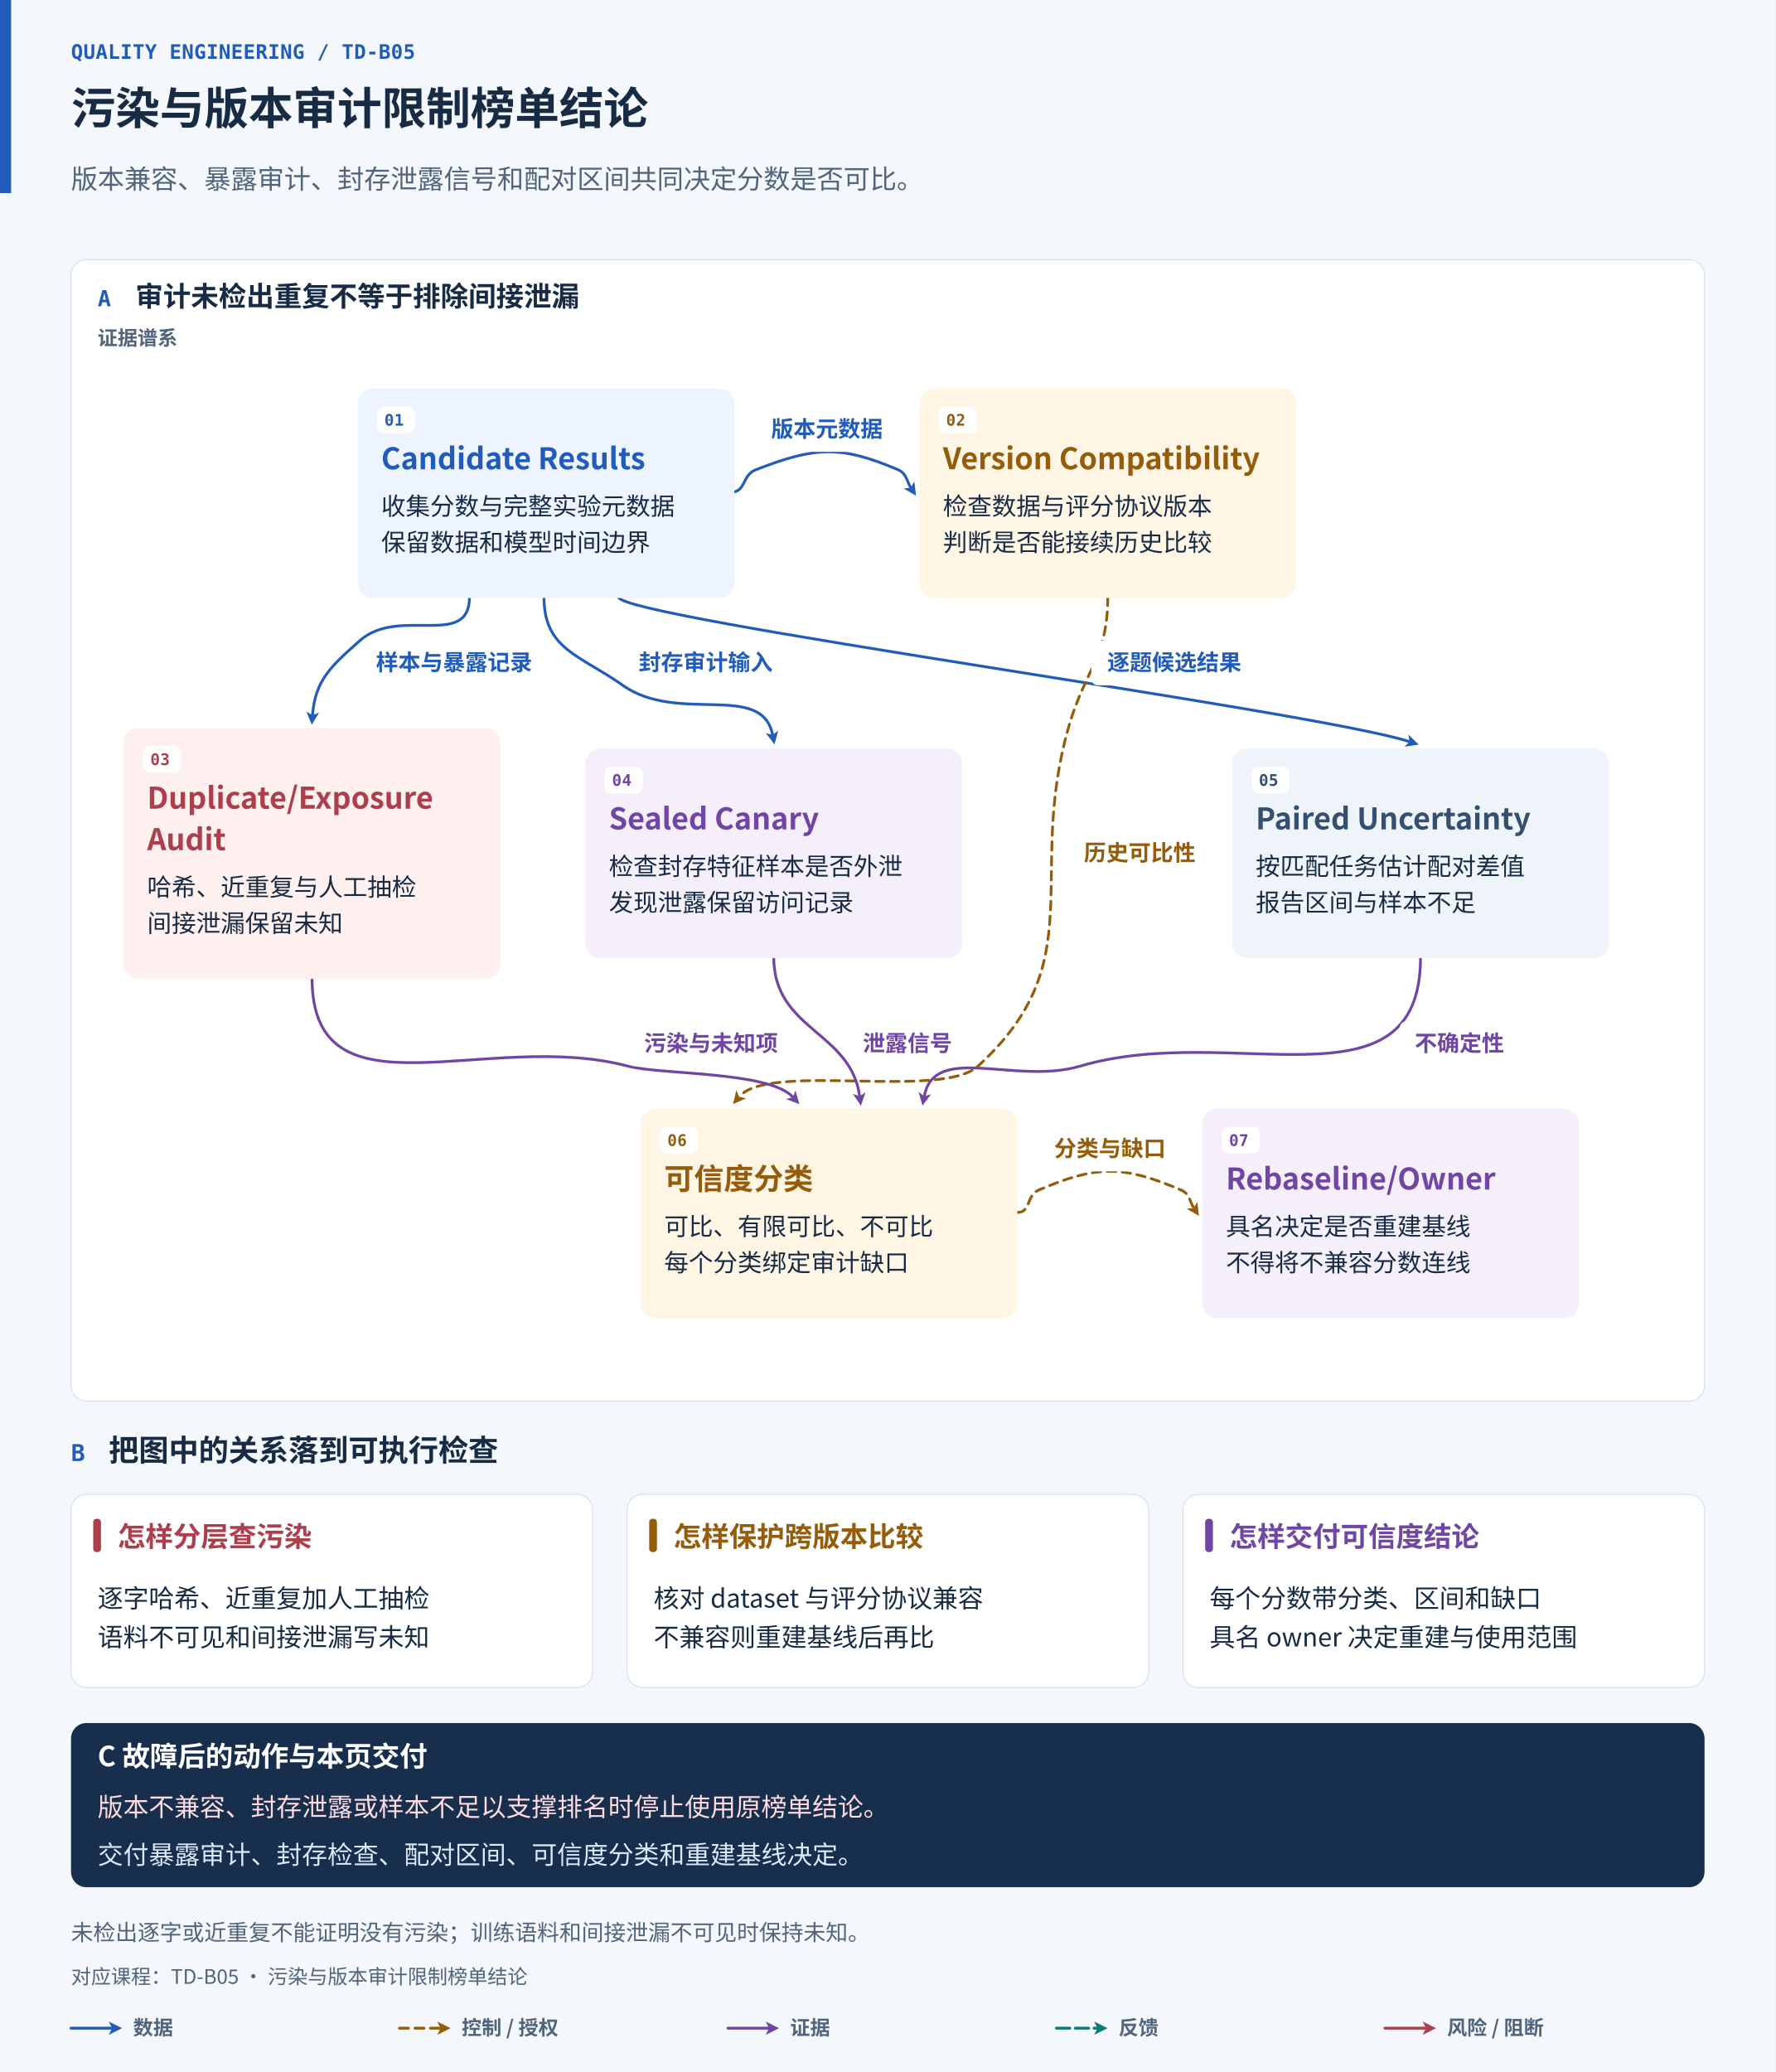
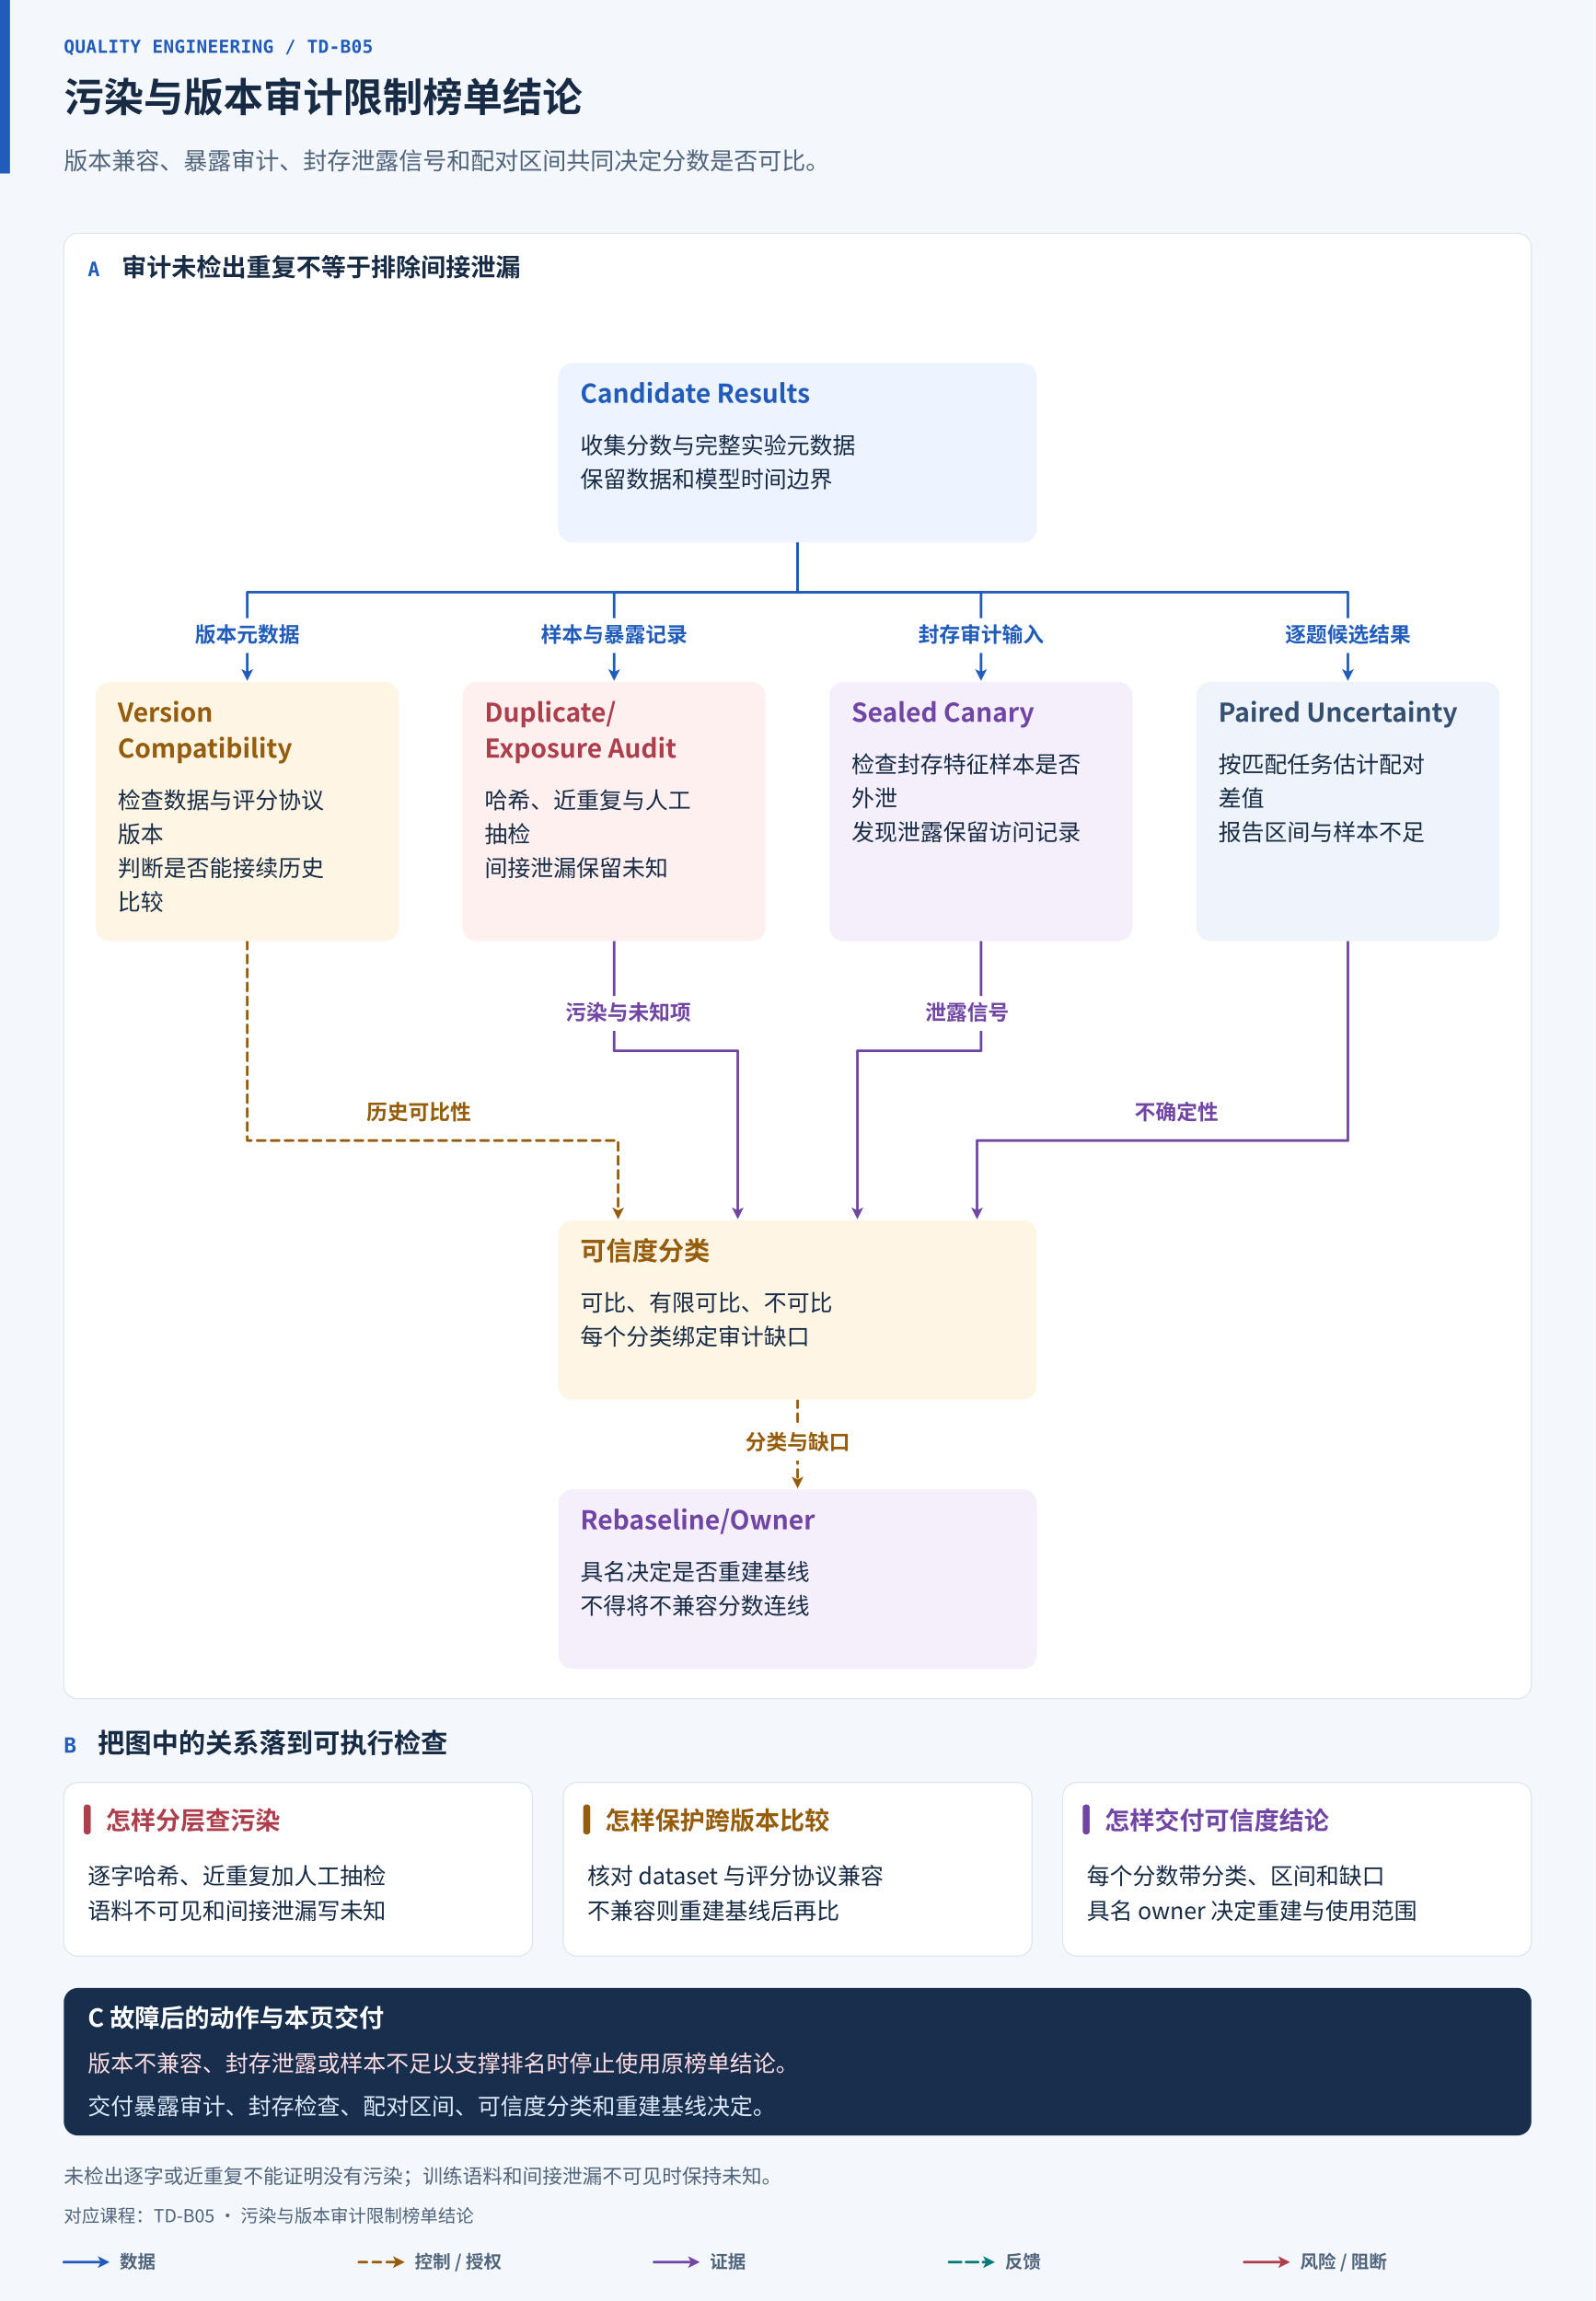
- <svg xmlns="http://www.w3.org/2000/svg" width="1600" height="1867" viewBox="0 0 1600 1867" role="img" aria-labelledby="title desc" data-redraw-version="2">
+ <svg xmlns="http://www.w3.org/2000/svg" width="1600" height="2308" viewBox="0 0 1600 2308" role="img" aria-labelledby="title desc" data-redraw-version="2">
  <style>text{font-family:'PingFang SC','Microsoft YaHei','Noto Sans CJK SC',system-ui,sans-serif}.mono{font-family:'SFMono-Regular',Consolas,monospace;letter-spacing:.25px}</style>
  <defs>
    <marker id="arr-data" markerUnits="userSpaceOnUse" markerWidth="12" markerHeight="12" refX="3" refY="6" orient="auto">
      <path d="M0 0L12 6L0 12L3 6Z" fill="#215cbb" />
    </marker>
    <marker id="arr-control" markerUnits="userSpaceOnUse" markerWidth="12" markerHeight="12" refX="3" refY="6" orient="auto">
      <path d="M0 0L12 6L0 12L3 6Z" fill="#945c0b" />
    </marker>
    <marker id="arr-evidence" markerUnits="userSpaceOnUse" markerWidth="12" markerHeight="12" refX="3" refY="6" orient="auto">
      <path d="M0 0L12 6L0 12L3 6Z" fill="#7045a4" />
    </marker>
    <marker id="arr-feedback" markerUnits="userSpaceOnUse" markerWidth="12" markerHeight="12" refX="3" refY="6" orient="auto">
      <path d="M0 0L12 6L0 12L3 6Z" fill="#087b76" />
    </marker>
    <marker id="arr-risk" markerUnits="userSpaceOnUse" markerWidth="12" markerHeight="12" refX="3" refY="6" orient="auto">
      <path d="M0 0L12 6L0 12L3 6Z" fill="#ad3e4c" />
    </marker>
  </defs>
-   <rect width="1600" height="1867" fill="#f4f7fb" />
+   <rect width="1600" height="2308" fill="#f4f7fb" />
  <rect width="10" height="174" fill="#215cbb" />
  <text x="64" y="53" font-size="18" fill="#215cbb" font-weight="750" class="mono">QUALITY ENGINEERING  /  TD-B05</text>
  <text x="64" y="112" font-size="40" fill="#172b45" font-weight="750">污染与版本审计限制榜单结论</text>
  <text x="64" y="170" font-size="24" fill="#50647c" font-weight="450">版本兼容、暴露审计、封存泄露信号和配对区间共同决定分数是否可比。</text>
-   <g id="system-graph" data-region="64,234,1472,1028.5291700903863">
-     <rect x="64" y="234" width="1472" height="1028.529" rx="14" fill="#fff" stroke="#d9e2ed" />
-     <text x="88" y="276" font-size="20" fill="#215cbb" font-weight="800" class="mono">A</text>
-     <text x="122" y="276" font-size="25" fill="#172b45" font-weight="700">审计未检出重复不等于排除间接泄漏</text>
-     <text x="88" y="311" font-size="18" fill="#50647c" font-weight="550">证据谱系</text>
-     <g transform="translate(111.5037 350) scale(0.9586415)" data-graph-scale="0.958641468090934" data-routing="dot">
-       <path class="edge edge-data" d="M571 97.5 C584.84 97.5 581.09 81.51 594 76.5 C649.53 54.96 673.26 53.04 728 76.5 C735.96 79.91 736.43 88.22 739.8 93.3" fill="none" stroke="#215cbb" stroke-width="2.6" stroke-linecap="round" stroke-linejoin="round" marker-end="url(#arr-data)" data-edge-id="e0" data-from="candidate" data-to="compatibility" />
-       <path class="edge edge-data" d="M325 196 C325 245.27 258.92 204.37 222 237 C194.02 261.74 179.99 274.66 177.43 307.18" fill="none" stroke="#215cbb" stroke-width="2.6" stroke-linecap="round" stroke-linejoin="round" marker-end="url(#arr-data)" data-edge-id="e1" data-from="candidate" data-to="exposure" />
-       <path class="edge edge-data" d="M395 196 C395 245.42 428.68 250.42 469 279 C521.09 315.93 600 275.22 609.96 325.71" fill="none" stroke="#215cbb" stroke-width="2.6" stroke-linecap="round" stroke-linejoin="round" marker-end="url(#arr-data)" data-edge-id="e2" data-from="candidate" data-to="canary" />
-       <path class="edge edge-data" d="M465 196 C465 215.83 1118.07 302.85 1208.63 332" fill="none" stroke="#215cbb" stroke-width="2.6" stroke-linecap="round" stroke-linejoin="round" marker-end="url(#arr-data)" data-edge-id="e3" data-from="candidate" data-to="uncertainty" />
-       <path class="edge edge-control" d="M925 196 C925 253.09 903.59 264.08 888 319 C848.04 459.73 910.89 538.2 803 637 C768.25 668.82 606.11 632.82 578.5 665.77" fill="none" stroke="#945c0b" stroke-width="2.6" stroke-linecap="round" stroke-linejoin="round" stroke-dasharray="8 6" marker-end="url(#arr-control)" data-edge-id="e4" data-from="compatibility" data-to="classify" />
-       <path class="edge edge-evidence" d="M177 554 C177 691.06 341.52 601.88 474 637 C505.32 645.3 606.51 641.6 629.03 666.13" fill="none" stroke="#7045a4" stroke-width="2.6" stroke-linecap="round" stroke-linejoin="round" marker-end="url(#arr-evidence)" data-edge-id="e5" data-from="exposure" data-to="classify" />
-       <path class="edge edge-evidence" d="M611 534.5 C611 603.33 683.53 604.18 691.75 665.31" fill="none" stroke="#7045a4" stroke-width="2.6" stroke-linecap="round" stroke-linejoin="round" marker-end="url(#arr-evidence)" data-edge-id="e6" data-from="canary" data-to="classify" />
-       <path class="edge edge-evidence" d="M1219 534.5 C1219 683.84 1042.21 594.67 899 637 C838.06 655.01 762.05 614.88 752.5 665.25" fill="none" stroke="#7045a4" stroke-width="2.6" stroke-linecap="round" stroke-linejoin="round" marker-end="url(#arr-evidence)" data-edge-id="e7" data-from="uncertainty" data-to="classify" />
-       <path class="edge edge-control" d="M840 774.5 C852.89 774.5 848.15 758.58 860 753.5 C914.74 730.04 939.26 730.04 994 753.5 C1001.96 756.91 1002.43 765.22 1005.8 770.3" fill="none" stroke="#945c0b" stroke-width="2.6" stroke-linecap="round" stroke-linejoin="round" stroke-dasharray="8 6" marker-end="url(#arr-control)" data-edge-id="e8" data-from="classify" data-to="owner" />
-       <g id="node-candidate" class="node node-input" data-region="220,0,354,197">
-         <rect x="220" y="0" width="354" height="197" rx="14" fill="#edf3ff" stroke="none" />
-         <rect x="238" y="17" width="36" height="25" rx="7" fill="#fff" stroke="none" />
-         <text x="245" y="35" font-size="15" fill="#215cbb" font-weight="750" class="mono">01</text>
-         <text x="242" y="76" font-size="28" fill="#215cbb" font-weight="700">Candidate Results</text>
-         <text x="242" y="119" font-size="23" fill="#172b45" font-weight="450">收集分数与完整实验元数据</text>
-         <text x="242" y="153" font-size="23" fill="#172b45" font-weight="450">保留数据和模型时间边界</text>
+   <g id="system-graph-TD-B05" data-region="64,234,1472,1470">
+     <rect x="64" y="234" width="1472" height="1470" rx="14" fill="#fff" stroke="#d9e2ed" />
+     <g transform="translate(0 234)" data-graph-scale="1">
+       <text x="88" y="43" font-size="20" fill="#215cbb" font-weight="800" class="mono">A</text>
+       <text x="122" y="43" font-size="25" fill="#172b45" font-weight="700">审计未检出重复不等于排除间接泄漏</text>
+       <path class="edge edge-data" d="M800 310 L800 360 L248 360 L248 440" fill="none" stroke="#215cbb" stroke-width="2.6" stroke-linecap="round" stroke-linejoin="round" marker-end="url(#arr-data)" data-from="candidate" data-to="compatibility" data-edge-id="TD-B05-e0" />
+       <path class="edge edge-data" d="M800 310 L800 360 L616 360 L616 440" fill="none" stroke="#215cbb" stroke-width="2.6" stroke-linecap="round" stroke-linejoin="round" marker-end="url(#arr-data)" data-from="candidate" data-to="exposure" data-edge-id="TD-B05-e1" />
+       <path class="edge edge-data" d="M800 310 L800 360 L984 360 L984 440" fill="none" stroke="#215cbb" stroke-width="2.6" stroke-linecap="round" stroke-linejoin="round" marker-end="url(#arr-data)" data-from="candidate" data-to="canary" data-edge-id="TD-B05-e2" />
+       <path class="edge edge-data" d="M800 310 L800 360 L1352 360 L1352 440" fill="none" stroke="#215cbb" stroke-width="2.6" stroke-linecap="round" stroke-linejoin="round" marker-end="url(#arr-data)" data-from="candidate" data-to="uncertainty" data-edge-id="TD-B05-e3" />
+       <path class="edge edge-control" d="M248 710 L248 910 L620 910 L620 980" fill="none" stroke="#945c0b" stroke-width="2.6" stroke-linecap="round" stroke-linejoin="round" stroke-dasharray="8 6" marker-end="url(#arr-control)" data-from="compatibility" data-to="classify" data-edge-id="TD-B05-e4" />
+       <path class="edge edge-evidence" d="M616 710 L616 820 L740 820 L740 980" fill="none" stroke="#7045a4" stroke-width="2.6" stroke-linecap="round" stroke-linejoin="round" marker-end="url(#arr-evidence)" data-from="exposure" data-to="classify" data-edge-id="TD-B05-e5" />
+       <path class="edge edge-evidence" d="M984 710 L984 820 L860 820 L860 980" fill="none" stroke="#7045a4" stroke-width="2.6" stroke-linecap="round" stroke-linejoin="round" marker-end="url(#arr-evidence)" data-from="canary" data-to="classify" data-edge-id="TD-B05-e6" />
+       <path class="edge edge-evidence" d="M1352 710 L1352 910 L980 910 L980 980" fill="none" stroke="#7045a4" stroke-width="2.6" stroke-linecap="round" stroke-linejoin="round" marker-end="url(#arr-evidence)" data-from="uncertainty" data-to="classify" data-edge-id="TD-B05-e7" />
+       <path class="edge edge-control" d="M800 1170 L800 1250" fill="none" stroke="#945c0b" stroke-width="2.6" stroke-linecap="round" stroke-linejoin="round" stroke-dasharray="8 6" marker-end="url(#arr-control)" data-from="classify" data-to="owner" data-edge-id="TD-B05-e8" />
+       <g id="node-TD-B05-candidate" class="node node-input" data-region="560,130,480,180">
+         <rect x="560" y="130" width="480" height="180" rx="14" fill="#edf3ff" stroke="none" />
+         <text x="582" y="170" font-size="26" fill="#215cbb" font-weight="700">Candidate Results</text>
+         <text x="582" y="221" font-size="23" fill="#172b45" font-weight="450">收集分数与完整实验元数据</text>
+         <text x="582" y="255" font-size="23" fill="#172b45" font-weight="450">保留数据和模型时间边界</text>
      </g>
-       <g id="node-compatibility" class="node node-control" data-region="748,0,354,197">
-         <rect x="748" y="0" width="354" height="197" rx="14" fill="#fff5e5" stroke="none" />
-         <rect x="766" y="17" width="36" height="25" rx="7" fill="#fff" stroke="none" />
-         <text x="773" y="35" font-size="15" fill="#945c0b" font-weight="750" class="mono">02</text>
-         <text x="770" y="76" font-size="28" fill="#945c0b" font-weight="700">Version Compatibility</text>
-         <text x="770" y="119" font-size="23" fill="#172b45" font-weight="450">检查数据与评分协议版本</text>
-         <text x="770" y="153" font-size="23" fill="#172b45" font-weight="450">判断是否能接续历史比较</text>
+       <g id="node-TD-B05-compatibility" class="node node-control" data-region="96,450,304,260">
+         <rect x="96" y="450" width="304" height="260" rx="14" fill="#fff5e5" stroke="none" />
+         <text x="118" y="490" font-size="26" fill="#945c0b" font-weight="700">Version</text>
+         <text x="118" y="526" font-size="26" fill="#945c0b" font-weight="700">Compatibility</text>
+         <text x="118" y="577" font-size="23" fill="#172b45" font-weight="450">检查数据与评分协议</text>
+         <text x="118" y="611" font-size="23" fill="#172b45" font-weight="450">版本</text>
+         <text x="118" y="645" font-size="23" fill="#172b45" font-weight="450">判断是否能接续历史</text>
+         <text x="118" y="679" font-size="23" fill="#172b45" font-weight="450">比较</text>
      </g>
-       <g id="node-exposure" class="node node-risk" data-region="0,319,354,236">
-         <rect x="0" y="319" width="354" height="236" rx="14" fill="#fff0f0" stroke="none" />
-         <rect x="18" y="336" width="36" height="25" rx="7" fill="#fff" stroke="none" />
-         <text x="25" y="354" font-size="15" fill="#ad3e4c" font-weight="750" class="mono">03</text>
-         <text x="22" y="395" font-size="28" fill="#ad3e4c" font-weight="700">Duplicate/Exposure</text>
-         <text x="22" y="434" font-size="28" fill="#ad3e4c" font-weight="700">Audit</text>
-         <text x="22" y="477" font-size="23" fill="#172b45" font-weight="450">哈希、近重复与人工抽检</text>
-         <text x="22" y="511" font-size="23" fill="#172b45" font-weight="450">间接泄漏保留未知</text>
+       <g id="node-TD-B05-exposure" class="node node-risk" data-region="464,450,304,260">
+         <rect x="464" y="450" width="304" height="260" rx="14" fill="#fff0f0" stroke="none" />
+         <text x="486" y="490" font-size="26" fill="#ad3e4c" font-weight="700">Duplicate/</text>
+         <text x="486" y="526" font-size="26" fill="#ad3e4c" font-weight="700">Exposure Audit</text>
+         <text x="486" y="577" font-size="23" fill="#172b45" font-weight="450">哈希、近重复与人工</text>
+         <text x="486" y="611" font-size="23" fill="#172b45" font-weight="450">抽检</text>
+         <text x="486" y="645" font-size="23" fill="#172b45" font-weight="450">间接泄漏保留未知</text>
      </g>
-       <g id="node-canary" class="node node-evidence" data-region="434,338.5,354,197">
-         <rect x="434" y="338.5" width="354" height="197" rx="14" fill="#f4effb" stroke="none" />
-         <rect x="452" y="355.5" width="36" height="25" rx="7" fill="#fff" stroke="none" />
-         <text x="459" y="373.5" font-size="15" fill="#7045a4" font-weight="750" class="mono">04</text>
-         <text x="456" y="414.5" font-size="28" fill="#7045a4" font-weight="700">Sealed Canary</text>
-         <text x="456" y="457.5" font-size="23" fill="#172b45" font-weight="450">检查封存特征样本是否外泄</text>
-         <text x="456" y="491.5" font-size="23" fill="#172b45" font-weight="450">发现泄露保留访问记录</text>
+       <g id="node-TD-B05-canary" class="node node-evidence" data-region="832,450,304,260">
+         <rect x="832" y="450" width="304" height="260" rx="14" fill="#f4effb" stroke="none" />
+         <text x="854" y="490" font-size="26" fill="#7045a4" font-weight="700">Sealed Canary</text>
+         <text x="854" y="541" font-size="23" fill="#172b45" font-weight="450">检查封存特征样本是否</text>
+         <text x="854" y="575" font-size="23" fill="#172b45" font-weight="450">外泄</text>
+         <text x="854" y="609" font-size="23" fill="#172b45" font-weight="450">发现泄露保留访问记录</text>
      </g>
-       <g id="node-uncertainty" class="node node-process" data-region="1042,338.5,354,197">
-         <rect x="1042" y="338.5" width="354" height="197" rx="14" fill="#eff4fa" stroke="none" />
-         <rect x="1060" y="355.5" width="36" height="25" rx="7" fill="#fff" stroke="none" />
-         <text x="1067" y="373.5" font-size="15" fill="#344f70" font-weight="750" class="mono">05</text>
-         <text x="1064" y="414.5" font-size="28" fill="#344f70" font-weight="700">Paired Uncertainty</text>
-         <text x="1064" y="457.5" font-size="23" fill="#172b45" font-weight="450">按匹配任务估计配对差值</text>
-         <text x="1064" y="491.5" font-size="23" fill="#172b45" font-weight="450">报告区间与样本不足</text>
+       <g id="node-TD-B05-uncertainty" class="node node-process" data-region="1200,450,304,260">
+         <rect x="1200" y="450" width="304" height="260" rx="14" fill="#eff4fa" stroke="none" />
+         <text x="1222" y="490" font-size="26" fill="#344f70" font-weight="700">Paired Uncertainty</text>
+         <text x="1222" y="541" font-size="23" fill="#172b45" font-weight="450">按匹配任务估计配对</text>
+         <text x="1222" y="575" font-size="23" fill="#172b45" font-weight="450">差值</text>
+         <text x="1222" y="609" font-size="23" fill="#172b45" font-weight="450">报告区间与样本不足</text>
      </g>
-       <g id="node-classify" class="node node-control" data-region="486,677,354,197">
-         <rect x="486" y="677" width="354" height="197" rx="14" fill="#fff5e5" stroke="none" />
-         <rect x="504" y="694" width="36" height="25" rx="7" fill="#fff" stroke="none" />
-         <text x="511" y="712" font-size="15" fill="#945c0b" font-weight="750" class="mono">06</text>
-         <text x="508" y="753" font-size="28" fill="#945c0b" font-weight="700">可信度分类</text>
-         <text x="508" y="796" font-size="23" fill="#172b45" font-weight="450">可比、有限可比、不可比</text>
-         <text x="508" y="830" font-size="23" fill="#172b45" font-weight="450">每个分类绑定审计缺口</text>
+       <g id="node-TD-B05-classify" class="node node-control" data-region="560,990,480,180">
+         <rect x="560" y="990" width="480" height="180" rx="14" fill="#fff5e5" stroke="none" />
+         <text x="582" y="1030" font-size="26" fill="#945c0b" font-weight="700">可信度分类</text>
+         <text x="582" y="1081" font-size="23" fill="#172b45" font-weight="450">可比、有限可比、不可比</text>
+         <text x="582" y="1115" font-size="23" fill="#172b45" font-weight="450">每个分类绑定审计缺口</text>
      </g>
-       <g id="node-owner" class="node node-evidence" data-region="1014,677,354,197">
-         <rect x="1014" y="677" width="354" height="197" rx="14" fill="#f4effb" stroke="none" />
-         <rect x="1032" y="694" width="36" height="25" rx="7" fill="#fff" stroke="none" />
-         <text x="1039" y="712" font-size="15" fill="#7045a4" font-weight="750" class="mono">07</text>
-         <text x="1036" y="753" font-size="28" fill="#7045a4" font-weight="700">Rebaseline/Owner</text>
-         <text x="1036" y="796" font-size="23" fill="#172b45" font-weight="450">具名决定是否重建基线</text>
-         <text x="1036" y="830" font-size="23" fill="#172b45" font-weight="450">不得将不兼容分数连线</text>
+       <g id="node-TD-B05-owner" class="node node-evidence" data-region="560,1260,480,180">
+         <rect x="560" y="1260" width="480" height="180" rx="14" fill="#f4effb" stroke="none" />
+         <text x="582" y="1300" font-size="26" fill="#7045a4" font-weight="700">Rebaseline/Owner</text>
+         <text x="582" y="1351" font-size="23" fill="#172b45" font-weight="450">具名决定是否重建基线</text>
+         <text x="582" y="1385" font-size="23" fill="#172b45" font-weight="450">不得将不兼容分数连线</text>
      </g>
-       <rect x="594" y="17.62" width="134" height="42" rx="6" fill="#fff" stroke="none" />
-       <text x="661" y="45.62" font-size="21" fill="#215cbb" font-weight="600" text-anchor="middle" class="edge-label" data-edge-id="e0">版本元数据</text>
-       <rect x="222" y="237" width="177" height="42" rx="6" fill="#fff" stroke="none" />
-       <text x="310.5" y="265" font-size="21" fill="#215cbb" font-weight="600" text-anchor="middle" class="edge-label" data-edge-id="e1">样本与暴露记录</text>
-       <rect x="469" y="237" width="156" height="42" rx="6" fill="#fff" stroke="none" />
-       <text x="547" y="265" font-size="21" fill="#215cbb" font-weight="600" text-anchor="middle" class="edge-label" data-edge-id="e2">封存审计输入</text>
-       <rect x="909.53" y="237" width="156" height="42" rx="6" fill="#fff" stroke="none" />
-       <text x="987.53" y="265" font-size="21" fill="#215cbb" font-weight="600" text-anchor="middle" class="edge-label" data-edge-id="e3">逐题候选结果</text>
-       <rect x="888" y="416" width="134" height="42" rx="6" fill="#fff" stroke="none" />
-       <text x="955" y="444" font-size="21" fill="#945c0b" font-weight="600" text-anchor="middle" class="edge-label" data-edge-id="e4">历史可比性</text>
-       <rect x="474" y="595" width="156" height="42" rx="6" fill="#fff" stroke="none" />
-       <text x="552" y="623" font-size="21" fill="#7045a4" font-weight="600" text-anchor="middle" class="edge-label" data-edge-id="e5">污染与未知项</text>
-       <rect x="680.67" y="595" width="112" height="42" rx="6" fill="#fff" stroke="none" />
-       <text x="736.67" y="623" font-size="21" fill="#7045a4" font-weight="600" text-anchor="middle" class="edge-label" data-edge-id="e6">泄露信号</text>
-       <rect x="1199.5" y="595" width="112" height="42" rx="6" fill="#fff" stroke="none" />
-       <text x="1255.5" y="623" font-size="21" fill="#7045a4" font-weight="600" text-anchor="middle" class="edge-label" data-edge-id="e7">不确定性</text>
-       <rect x="860" y="693.9" width="134" height="42" rx="6" fill="#fff" stroke="none" />
-       <text x="927" y="721.9" font-size="21" fill="#945c0b" font-weight="600" text-anchor="middle" class="edge-label" data-edge-id="e8">分类与缺口</text>
+       <rect x="183.4" y="386" width="129.2" height="35" rx="5" fill="#fff" stroke="none" />
+       <text x="248" y="410" font-size="21" fill="#215cbb" font-weight="600" text-anchor="middle" class="edge-label">版本元数据</text>
+       <rect x="529.56" y="386" width="172.88" height="35" rx="5" fill="#fff" stroke="none" />
+       <text x="616" y="410" font-size="21" fill="#215cbb" font-weight="600" text-anchor="middle" class="edge-label">样本与暴露记录</text>
+       <rect x="908.48" y="386" width="151.04" height="35" rx="5" fill="#fff" stroke="none" />
+       <text x="984" y="410" font-size="21" fill="#215cbb" font-weight="600" text-anchor="middle" class="edge-label">封存审计输入</text>
+       <rect x="1276.48" y="386" width="151.04" height="35" rx="5" fill="#fff" stroke="none" />
+       <text x="1352" y="410" font-size="21" fill="#215cbb" font-weight="600" text-anchor="middle" class="edge-label">逐题候选结果</text>
+       <rect x="355.4" y="865" width="129.2" height="35" rx="5" fill="#fff" stroke="none" />
+       <text x="420" y="889" font-size="21" fill="#945c0b" font-weight="600" text-anchor="middle" class="edge-label">历史可比性</text>
+       <rect x="554.48" y="765" width="151.04" height="35" rx="5" fill="#fff" stroke="none" />
+       <text x="630" y="789" font-size="21" fill="#7045a4" font-weight="600" text-anchor="middle" class="edge-label">污染与未知项</text>
+       <rect x="916.32" y="765" width="107.36" height="35" rx="5" fill="#fff" stroke="none" />
+       <text x="970" y="789" font-size="21" fill="#7045a4" font-weight="600" text-anchor="middle" class="edge-label">泄露信号</text>
+       <rect x="1126.32" y="865" width="107.36" height="35" rx="5" fill="#fff" stroke="none" />
+       <text x="1180" y="889" font-size="21" fill="#7045a4" font-weight="600" text-anchor="middle" class="edge-label">不确定性</text>
+       <rect x="735.4" y="1196" width="129.2" height="35" rx="5" fill="#fff" stroke="none" />
+       <text x="800" y="1220" font-size="21" fill="#945c0b" font-weight="600" text-anchor="middle" class="edge-label">分类与缺口</text>
    </g>
  </g>
-   <text x="64" y="1316.529" font-size="21" fill="#215cbb" font-weight="800" class="mono">B</text>
-   <text x="98" y="1316.529" font-size="27" fill="#172b45" font-weight="700">把图中的关系落到可执行检查</text>
-   <g id="detail-0" data-region="64,1346.5291700903863,470,174">
-     <rect x="64" y="1346.529" width="470" height="174" rx="14" fill="#fff" stroke="#d9e2ed" />
-     <rect x="84" y="1368.529" width="7" height="30" rx="3" fill="#ad3e4c" stroke="none" />
-     <text x="106" y="1393.529" font-size="25" fill="#ad3e4c" font-weight="700">怎样分层查污染</text>
-     <text x="88" y="1448.529" font-size="23" fill="#172b45" font-weight="450">逐字哈希、近重复加人工抽检</text>
-     <text x="88" y="1483.529" font-size="23" fill="#172b45" font-weight="450">语料不可见和间接泄漏写未知</text>
+   <text x="64" y="1758" font-size="21" fill="#215cbb" font-weight="800" class="mono">B</text>
+   <text x="98" y="1758" font-size="27" fill="#172b45" font-weight="700">把图中的关系落到可执行检查</text>
+   <g id="detail-0" data-region="64,1788,470,174">
+     <rect x="64" y="1788" width="470" height="174" rx="14" fill="#fff" stroke="#d9e2ed" />
+     <rect x="84" y="1810" width="7" height="30" rx="3" fill="#ad3e4c" stroke="none" />
+     <text x="106" y="1835" font-size="25" fill="#ad3e4c" font-weight="700">怎样分层查污染</text>
+     <text x="88" y="1890" font-size="23" fill="#172b45" font-weight="450">逐字哈希、近重复加人工抽检</text>
+     <text x="88" y="1925" font-size="23" fill="#172b45" font-weight="450">语料不可见和间接泄漏写未知</text>
  </g>
-   <g id="detail-1" data-region="565,1346.5291700903863,470,174">
-     <rect x="565" y="1346.529" width="470" height="174" rx="14" fill="#fff" stroke="#d9e2ed" />
-     <rect x="585" y="1368.529" width="7" height="30" rx="3" fill="#945c0b" stroke="none" />
-     <text x="607" y="1393.529" font-size="25" fill="#945c0b" font-weight="700">怎样保护跨版本比较</text>
-     <text x="589" y="1448.529" font-size="23" fill="#172b45" font-weight="450">核对 dataset 与评分协议兼容</text>
-     <text x="589" y="1483.529" font-size="23" fill="#172b45" font-weight="450">不兼容则重建基线后再比</text>
+   <g id="detail-1" data-region="565,1788,470,174">
+     <rect x="565" y="1788" width="470" height="174" rx="14" fill="#fff" stroke="#d9e2ed" />
+     <rect x="585" y="1810" width="7" height="30" rx="3" fill="#945c0b" stroke="none" />
+     <text x="607" y="1835" font-size="25" fill="#945c0b" font-weight="700">怎样保护跨版本比较</text>
+     <text x="589" y="1890" font-size="23" fill="#172b45" font-weight="450">核对 dataset 与评分协议兼容</text>
+     <text x="589" y="1925" font-size="23" fill="#172b45" font-weight="450">不兼容则重建基线后再比</text>
  </g>
-   <g id="detail-2" data-region="1066,1346.5291700903863,470,174">
-     <rect x="1066" y="1346.529" width="470" height="174" rx="14" fill="#fff" stroke="#d9e2ed" />
-     <rect x="1086" y="1368.529" width="7" height="30" rx="3" fill="#7045a4" stroke="none" />
-     <text x="1108" y="1393.529" font-size="25" fill="#7045a4" font-weight="700">怎样交付可信度结论</text>
-     <text x="1090" y="1448.529" font-size="23" fill="#172b45" font-weight="450">每个分数带分类、区间和缺口</text>
-     <text x="1090" y="1483.529" font-size="23" fill="#172b45" font-weight="450">具名 owner 决定重建与使用范围</text>
+   <g id="detail-2" data-region="1066,1788,470,174">
+     <rect x="1066" y="1788" width="470" height="174" rx="14" fill="#fff" stroke="#d9e2ed" />
+     <rect x="1086" y="1810" width="7" height="30" rx="3" fill="#7045a4" stroke="none" />
+     <text x="1108" y="1835" font-size="25" fill="#7045a4" font-weight="700">怎样交付可信度结论</text>
+     <text x="1090" y="1890" font-size="23" fill="#172b45" font-weight="450">每个分数带分类、区间和缺口</text>
+     <text x="1090" y="1925" font-size="23" fill="#172b45" font-weight="450">具名 owner 决定重建与使用范围</text>
  </g>
-   <g id="failure-and-output" data-region="64,1552.5291700903863,1472,148">
-     <rect x="64" y="1552.529" width="1472" height="148" rx="14" fill="#172e4c" stroke="none" />
-     <text x="88" y="1591.529" font-size="25" fill="#fff" font-weight="700">C  故障后的动作与本页交付</text>
-     <text x="88" y="1636.529" font-size="23" fill="#ffdce2" font-weight="450">版本不兼容、封存泄露或样本不足以支撑排名时停止使用原榜单结论。</text>
-     <text x="88" y="1679.529" font-size="23" fill="#dce9fa" font-weight="450">交付暴露审计、封存检查、配对区间、可信度分类和重建基线决定。</text>
+   <g id="failure-and-output" data-region="64,1994,1472,148">
+     <rect x="64" y="1994" width="1472" height="148" rx="14" fill="#172e4c" stroke="none" />
+     <text x="88" y="2033" font-size="25" fill="#fff" font-weight="700">C  故障后的动作与本页交付</text>
+     <text x="88" y="2078" font-size="23" fill="#ffdce2" font-weight="450">版本不兼容、封存泄露或样本不足以支撑排名时停止使用原榜单结论。</text>
+     <text x="88" y="2121" font-size="23" fill="#dce9fa" font-weight="450">交付暴露审计、封存检查、配对区间、可信度分类和重建基线决定。</text>
  </g>
-   <text x="64" y="1748.529" font-size="20" fill="#50647c" font-weight="450">未检出逐字或近重复不能证明没有污染；训练语料和间接泄漏不可见时保持未知。</text>
-   <text x="64" y="1787.529" font-size="18" fill="#50647c" font-weight="450">对应课程：TD-B05 · 污染与版本审计限制榜单结论</text>
-   <path class="edge edge-data" d="M64 1827.529 L101 1827.529" fill="none" stroke="#215cbb" stroke-width="2.6" stroke-linecap="round" stroke-linejoin="round" marker-end="url(#arr-data)" />
-   <text x="120" y="1833.529" font-size="18" fill="#50647c" font-weight="550">数据</text>
-   <path class="edge edge-control" d="M360 1827.529 L397 1827.529" fill="none" stroke="#945c0b" stroke-width="2.6" stroke-linecap="round" stroke-linejoin="round" stroke-dasharray="8 6" marker-end="url(#arr-control)" />
-   <text x="416" y="1833.529" font-size="18" fill="#50647c" font-weight="550">控制 / 授权</text>
-   <path class="edge edge-evidence" d="M656 1827.529 L693 1827.529" fill="none" stroke="#7045a4" stroke-width="2.6" stroke-linecap="round" stroke-linejoin="round" marker-end="url(#arr-evidence)" />
-   <text x="712" y="1833.529" font-size="18" fill="#50647c" font-weight="550">证据</text>
-   <path class="edge edge-feedback" d="M952 1827.529 L989 1827.529" fill="none" stroke="#087b76" stroke-width="2.6" stroke-linecap="round" stroke-linejoin="round" stroke-dasharray="12 5" marker-end="url(#arr-feedback)" />
-   <text x="1008" y="1833.529" font-size="18" fill="#50647c" font-weight="550">反馈</text>
-   <path class="edge edge-risk" d="M1248 1827.529 L1285 1827.529" fill="none" stroke="#ad3e4c" stroke-width="2.6" stroke-linecap="round" stroke-linejoin="round" marker-end="url(#arr-risk)" />
-   <text x="1304" y="1833.529" font-size="18" fill="#50647c" font-weight="550">风险 / 阻断</text>
+   <text x="64" y="2190" font-size="20" fill="#50647c" font-weight="450">未检出逐字或近重复不能证明没有污染；训练语料和间接泄漏不可见时保持未知。</text>
+   <text x="64" y="2229" font-size="18" fill="#50647c" font-weight="450">对应课程：TD-B05 · 污染与版本审计限制榜单结论</text>
+   <path class="edge edge-data" d="M64 2269 L101 2269" fill="none" stroke="#215cbb" stroke-width="2.6" stroke-linecap="round" stroke-linejoin="round" marker-end="url(#arr-data)" />
+   <text x="120" y="2275" font-size="18" fill="#50647c" font-weight="550">数据</text>
+   <path class="edge edge-control" d="M360 2269 L397 2269" fill="none" stroke="#945c0b" stroke-width="2.6" stroke-linecap="round" stroke-linejoin="round" stroke-dasharray="8 6" marker-end="url(#arr-control)" />
+   <text x="416" y="2275" font-size="18" fill="#50647c" font-weight="550">控制 / 授权</text>
+   <path class="edge edge-evidence" d="M656 2269 L693 2269" fill="none" stroke="#7045a4" stroke-width="2.6" stroke-linecap="round" stroke-linejoin="round" marker-end="url(#arr-evidence)" />
+   <text x="712" y="2275" font-size="18" fill="#50647c" font-weight="550">证据</text>
+   <path class="edge edge-feedback" d="M952 2269 L989 2269" fill="none" stroke="#087b76" stroke-width="2.6" stroke-linecap="round" stroke-linejoin="round" stroke-dasharray="12 5" marker-end="url(#arr-feedback)" />
+   <text x="1008" y="2275" font-size="18" fill="#50647c" font-weight="550">反馈</text>
+   <path class="edge edge-risk" d="M1248 2269 L1285 2269" fill="none" stroke="#ad3e4c" stroke-width="2.6" stroke-linecap="round" stroke-linejoin="round" marker-end="url(#arr-risk)" />
+   <text x="1304" y="2275" font-size="18" fill="#50647c" font-weight="550">风险 / 阻断</text>
</svg>
